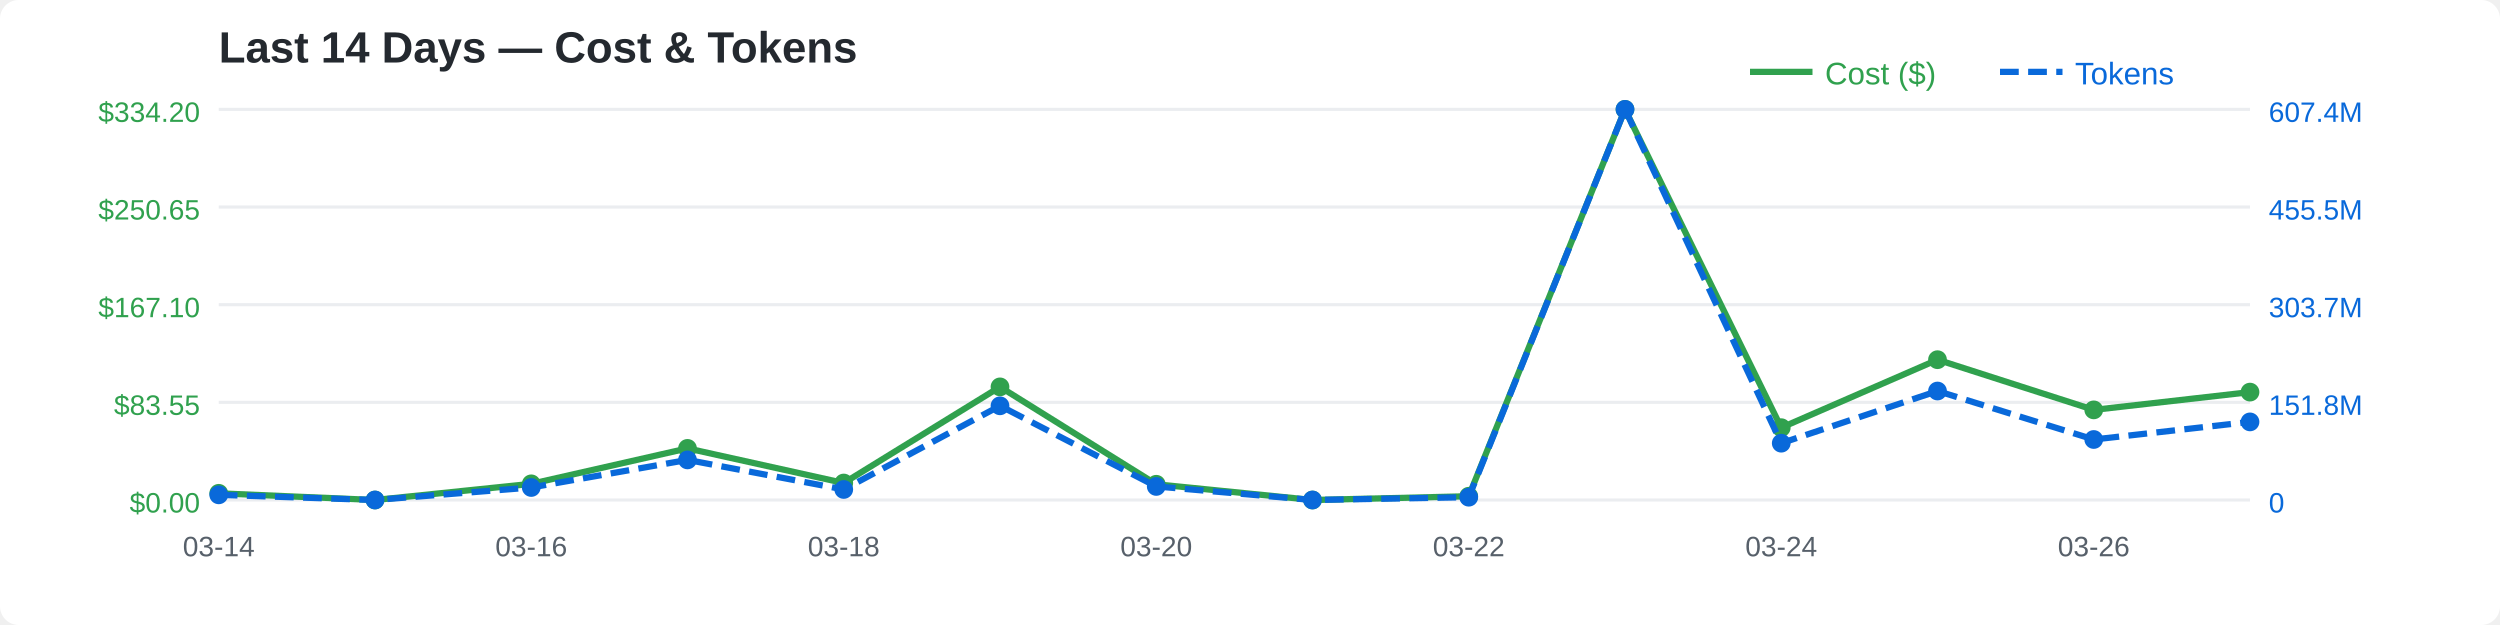
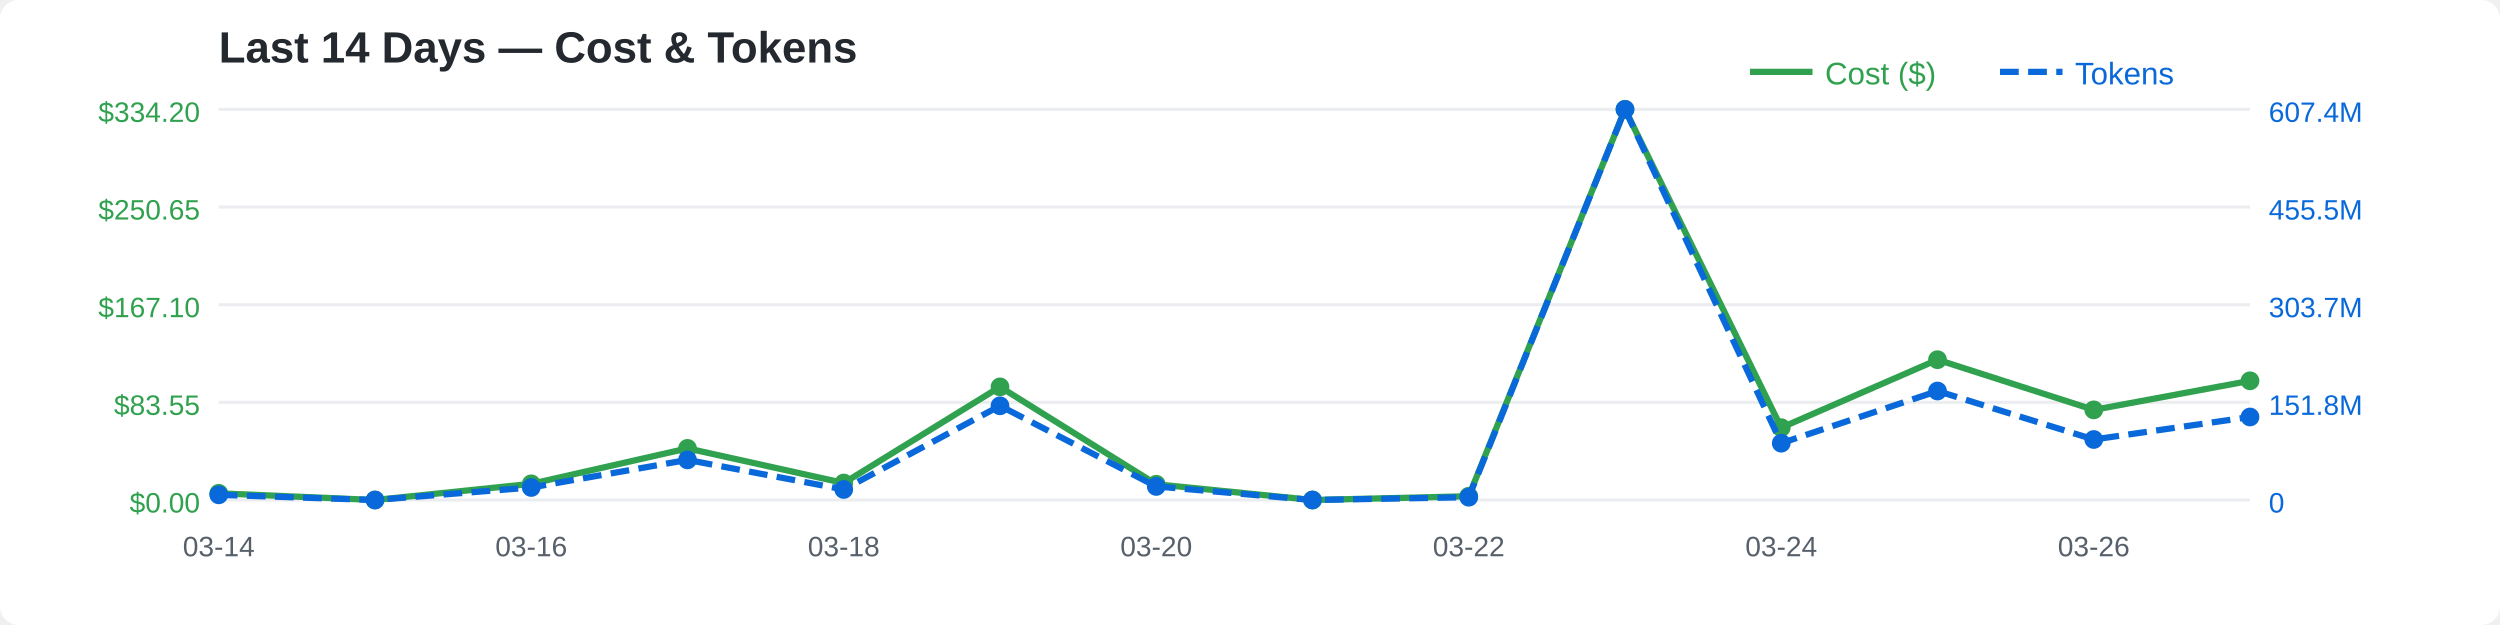
<svg xmlns="http://www.w3.org/2000/svg" width="800" height="200" viewBox="0 0 800 200">
  <rect width="800" height="200" fill="#ffffff" rx="6" />
  <text x="70" y="20" font-family="Arial, sans-serif" font-size="14" fill="#24292f" font-weight="bold">Last 14 Days — Cost &amp; Tokens</text>
  <line x1="70" y1="35.0" x2="720" y2="35.0" stroke="#ebedf0" stroke-width="1" />
  <line x1="70" y1="66.25" x2="720" y2="66.25" stroke="#ebedf0" stroke-width="1" />
  <line x1="70" y1="97.5" x2="720" y2="97.5" stroke="#ebedf0" stroke-width="1" />
  <line x1="70" y1="128.75" x2="720" y2="128.75" stroke="#ebedf0" stroke-width="1" />
  <line x1="70" y1="160.0" x2="720" y2="160.0" stroke="#ebedf0" stroke-width="1" />
  <text x="70.0" y="178" font-family="Arial, sans-serif" font-size="9" fill="#57606a" text-anchor="middle">03-14</text>
  <text x="170.0" y="178" font-family="Arial, sans-serif" font-size="9" fill="#57606a" text-anchor="middle">03-16</text>
  <text x="270.0" y="178" font-family="Arial, sans-serif" font-size="9" fill="#57606a" text-anchor="middle">03-18</text>
  <text x="370.0" y="178" font-family="Arial, sans-serif" font-size="9" fill="#57606a" text-anchor="middle">03-20</text>
  <text x="470.0" y="178" font-family="Arial, sans-serif" font-size="9" fill="#57606a" text-anchor="middle">03-22</text>
  <text x="570.0" y="178" font-family="Arial, sans-serif" font-size="9" fill="#57606a" text-anchor="middle">03-24</text>
  <text x="670.0" y="178" font-family="Arial, sans-serif" font-size="9" fill="#57606a" text-anchor="middle">03-26</text>
  <text x="64" y="39.0" font-family="Arial, sans-serif" font-size="9" fill="#30a14e" text-anchor="end">$334.20</text>
  <text x="64" y="70.25" font-family="Arial, sans-serif" font-size="9" fill="#30a14e" text-anchor="end">$250.65</text>
  <text x="64" y="101.5" font-family="Arial, sans-serif" font-size="9" fill="#30a14e" text-anchor="end">$167.10</text>
  <text x="64" y="132.75" font-family="Arial, sans-serif" font-size="9" fill="#30a14e" text-anchor="end">$83.55</text>
  <text x="64" y="164.0" font-family="Arial, sans-serif" font-size="9" fill="#30a14e" text-anchor="end">$0.00</text>
  <text x="726" y="39.0" font-family="Arial, sans-serif" font-size="9" fill="#0969da">607.4M</text>
  <text x="726" y="70.25" font-family="Arial, sans-serif" font-size="9" fill="#0969da">455.5M</text>
  <text x="726" y="101.5" font-family="Arial, sans-serif" font-size="9" fill="#0969da">303.7M</text>
  <text x="726" y="132.75" font-family="Arial, sans-serif" font-size="9" fill="#0969da">151.8M</text>
  <text x="726" y="164.0" font-family="Arial, sans-serif" font-size="9" fill="#0969da">0</text>
-   <polyline points="70.0,157.86 120.0,160.0 170.0,154.827 220.0,143.482 270.0,154.568 320.0,123.802 370.0,154.966 420.0,160.0 470.0,158.795 520.0,35.0 570.0,136.859 620.0,115.101 670.0,131.16 720.0,125.475" fill="none" stroke="#30a14e" stroke-width="2" />
+   <polyline points="70.0,157.86 120.0,160.0 170.0,154.827 220.0,143.482 270.0,154.568 320.0,123.802 370.0,154.966 420.0,160.0 470.0,158.795 520.0,35.0 570.0,136.859 620.0,115.101 670.0,131.16 720.0,121.86" fill="none" stroke="#30a14e" stroke-width="2" />
  <circle cx="70.0" cy="157.86" r="3" fill="#30a14e">
    </circle>
  <circle cx="120.0" cy="160.0" r="3" fill="#30a14e">
    </circle>
  <circle cx="170.0" cy="154.827" r="3" fill="#30a14e">
    </circle>
  <circle cx="220.0" cy="143.482" r="3" fill="#30a14e">
    </circle>
  <circle cx="270.0" cy="154.568" r="3" fill="#30a14e">
    </circle>
  <circle cx="320.0" cy="123.802" r="3" fill="#30a14e">
    </circle>
  <circle cx="370.0" cy="154.966" r="3" fill="#30a14e">
    </circle>
  <circle cx="420.0" cy="160.0" r="3" fill="#30a14e">
    </circle>
  <circle cx="470.0" cy="158.795" r="3" fill="#30a14e">
    </circle>
  <circle cx="520.0" cy="35.0" r="3" fill="#30a14e">
    </circle>
  <circle cx="570.0" cy="136.859" r="3" fill="#30a14e">
    </circle>
  <circle cx="620.0" cy="115.101" r="3" fill="#30a14e">
    </circle>
  <circle cx="670.0" cy="131.16" r="3" fill="#30a14e">
    </circle>
-   <circle cx="720.0" cy="125.475" r="3" fill="#30a14e">
+   <circle cx="720.0" cy="121.86" r="3" fill="#30a14e">
    </circle>
-   <polyline points="70.0,158.348 120.0,160.0 170.0,155.999 220.0,147.169 270.0,156.63 320.0,129.859 370.0,155.662 420.0,160.0 470.0,159.105 520.0,35.0 570.0,141.82 620.0,125.128 670.0,140.638 720.0,135.008" fill="none" stroke="#0969da" stroke-width="2" stroke-dasharray="6,3" />
+   <polyline points="70.0,158.348 120.0,160.0 170.0,155.999 220.0,147.169 270.0,156.63 320.0,129.859 370.0,155.662 420.0,160.0 470.0,159.105 520.0,35.0 570.0,141.82 620.0,125.128 670.0,140.638 720.0,133.437" fill="none" stroke="#0969da" stroke-width="2" stroke-dasharray="6,3" />
  <circle cx="70.0" cy="158.348" r="3" fill="#0969da">
    </circle>
  <circle cx="120.0" cy="160.0" r="3" fill="#0969da">
    </circle>
  <circle cx="170.0" cy="155.999" r="3" fill="#0969da">
    </circle>
  <circle cx="220.0" cy="147.169" r="3" fill="#0969da">
    </circle>
  <circle cx="270.0" cy="156.63" r="3" fill="#0969da">
    </circle>
  <circle cx="320.0" cy="129.859" r="3" fill="#0969da">
    </circle>
  <circle cx="370.0" cy="155.662" r="3" fill="#0969da">
    </circle>
  <circle cx="420.0" cy="160.0" r="3" fill="#0969da">
    </circle>
  <circle cx="470.0" cy="159.105" r="3" fill="#0969da">
    </circle>
  <circle cx="520.0" cy="35.0" r="3" fill="#0969da">
    </circle>
  <circle cx="570.0" cy="141.82" r="3" fill="#0969da">
    </circle>
  <circle cx="620.0" cy="125.128" r="3" fill="#0969da">
    </circle>
  <circle cx="670.0" cy="140.638" r="3" fill="#0969da">
    </circle>
-   <circle cx="720.0" cy="135.008" r="3" fill="#0969da">
+   <circle cx="720.0" cy="133.437" r="3" fill="#0969da">
    </circle>
  <line x1="560" y1="23" x2="580" y2="23" stroke="#30a14e" stroke-width="2" />
  <text x="584" y="27" font-family="Arial, sans-serif" font-size="10" fill="#30a14e">Cost ($)</text>
  <line x1="640" y1="23" x2="660" y2="23" stroke="#0969da" stroke-width="2" stroke-dasharray="6,3" />
  <text x="664" y="27" font-family="Arial, sans-serif" font-size="10" fill="#0969da">Tokens</text>
</svg>
